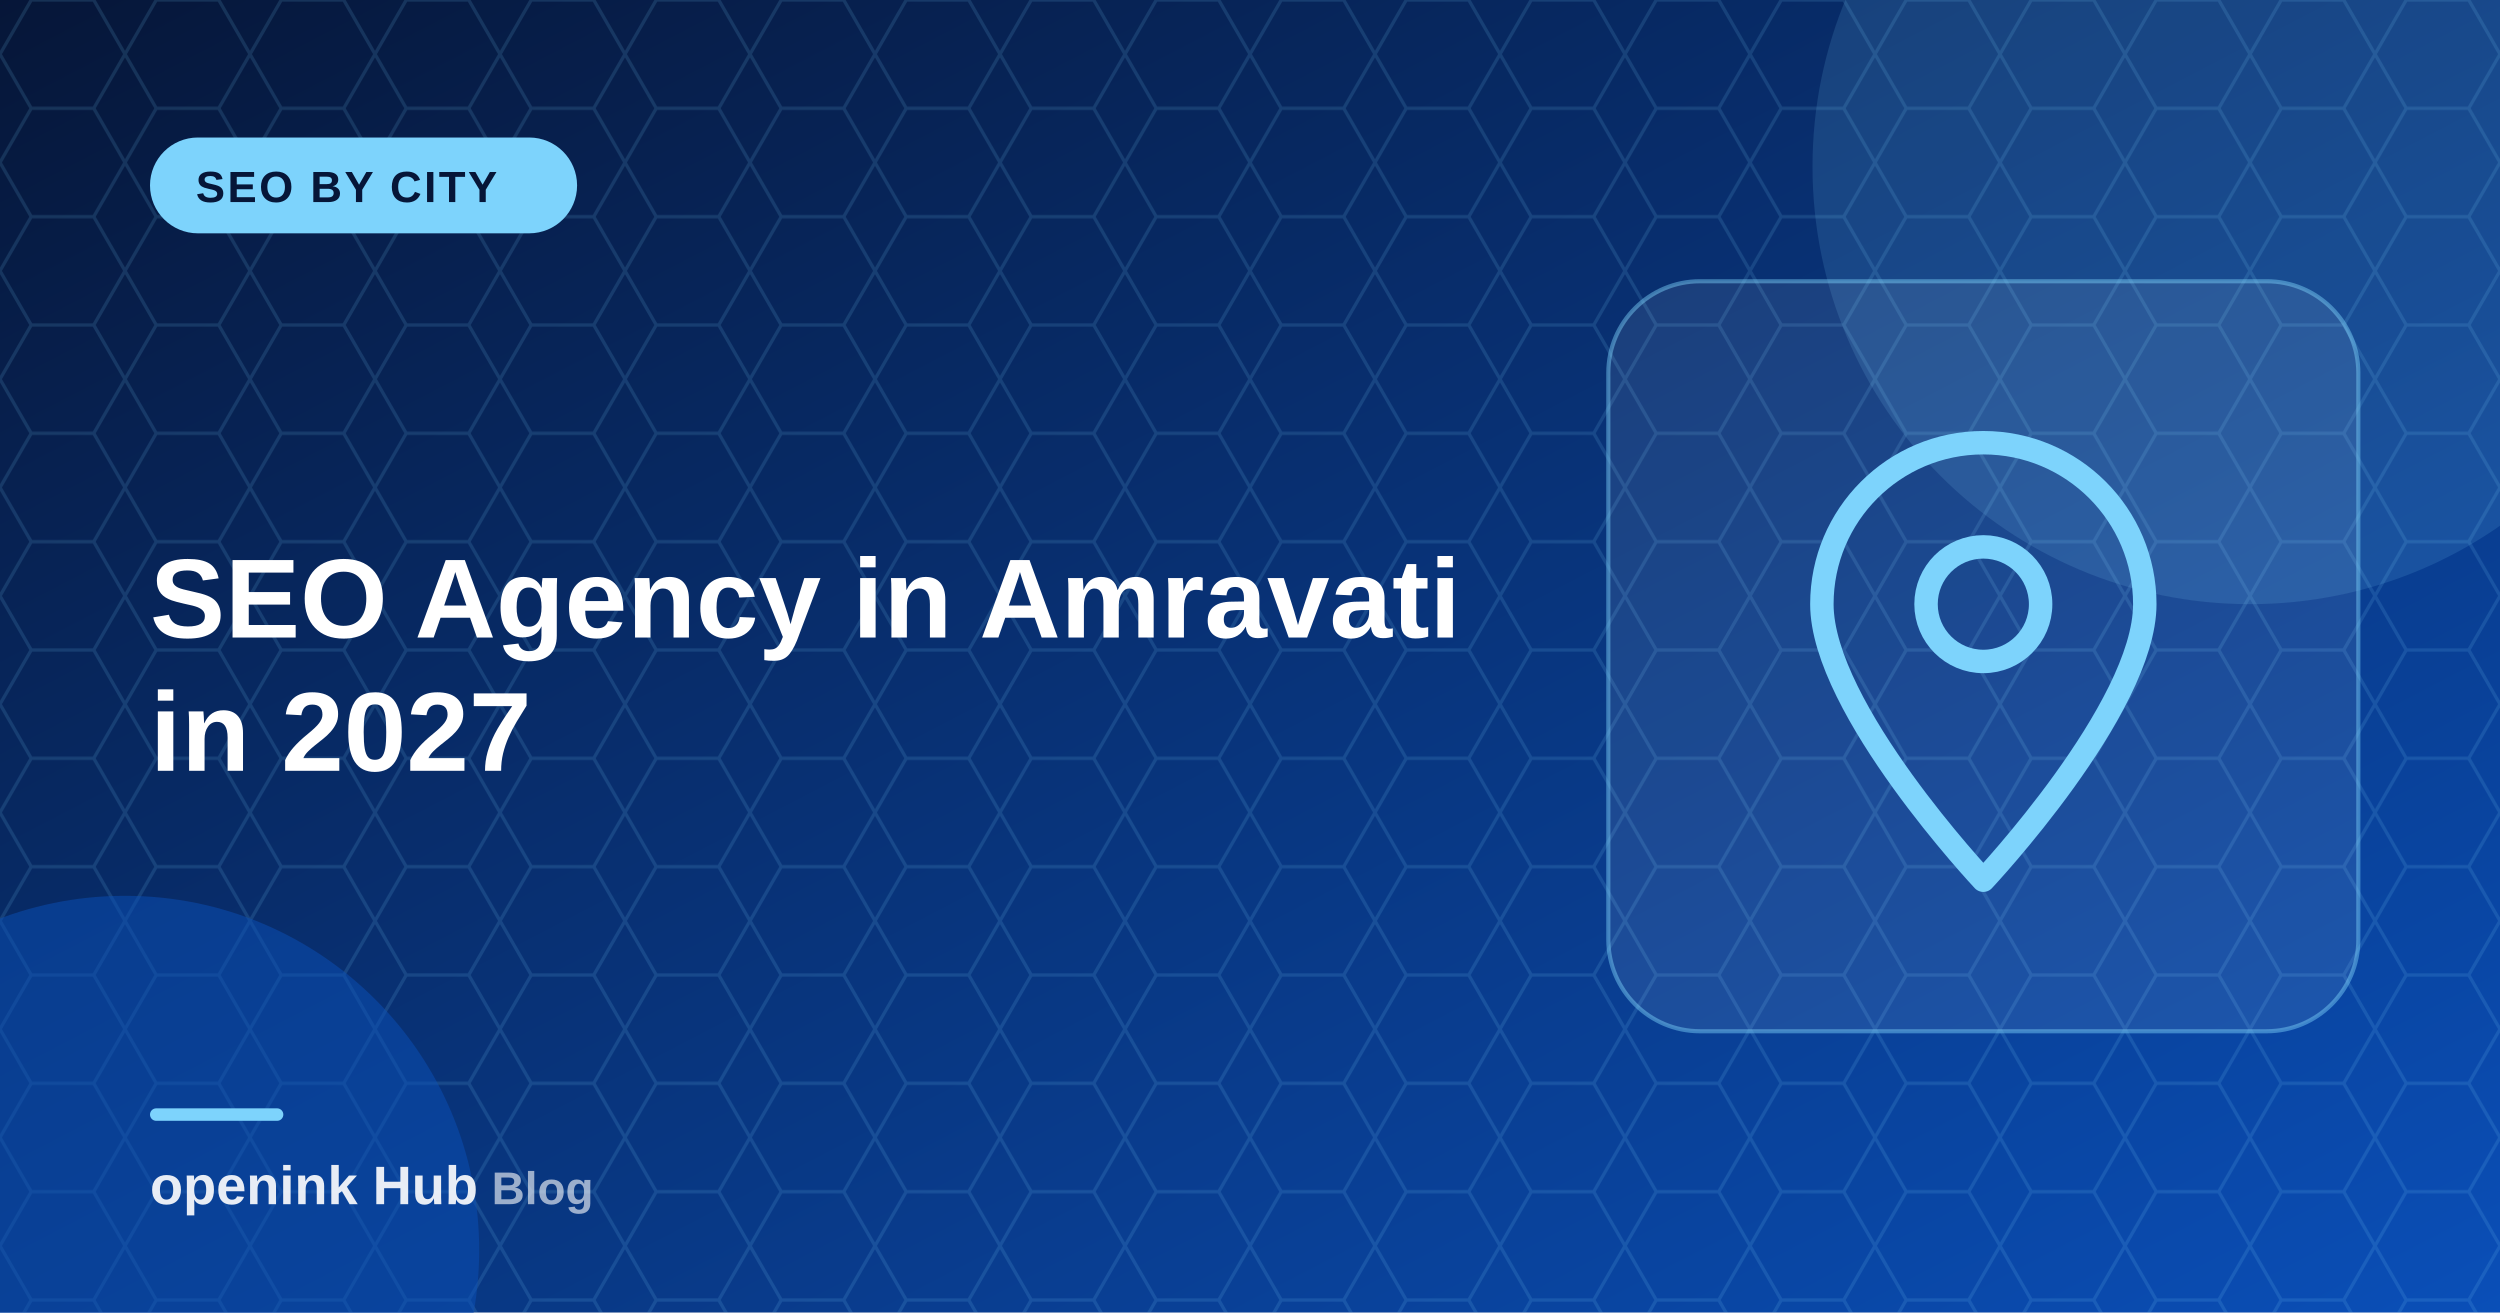
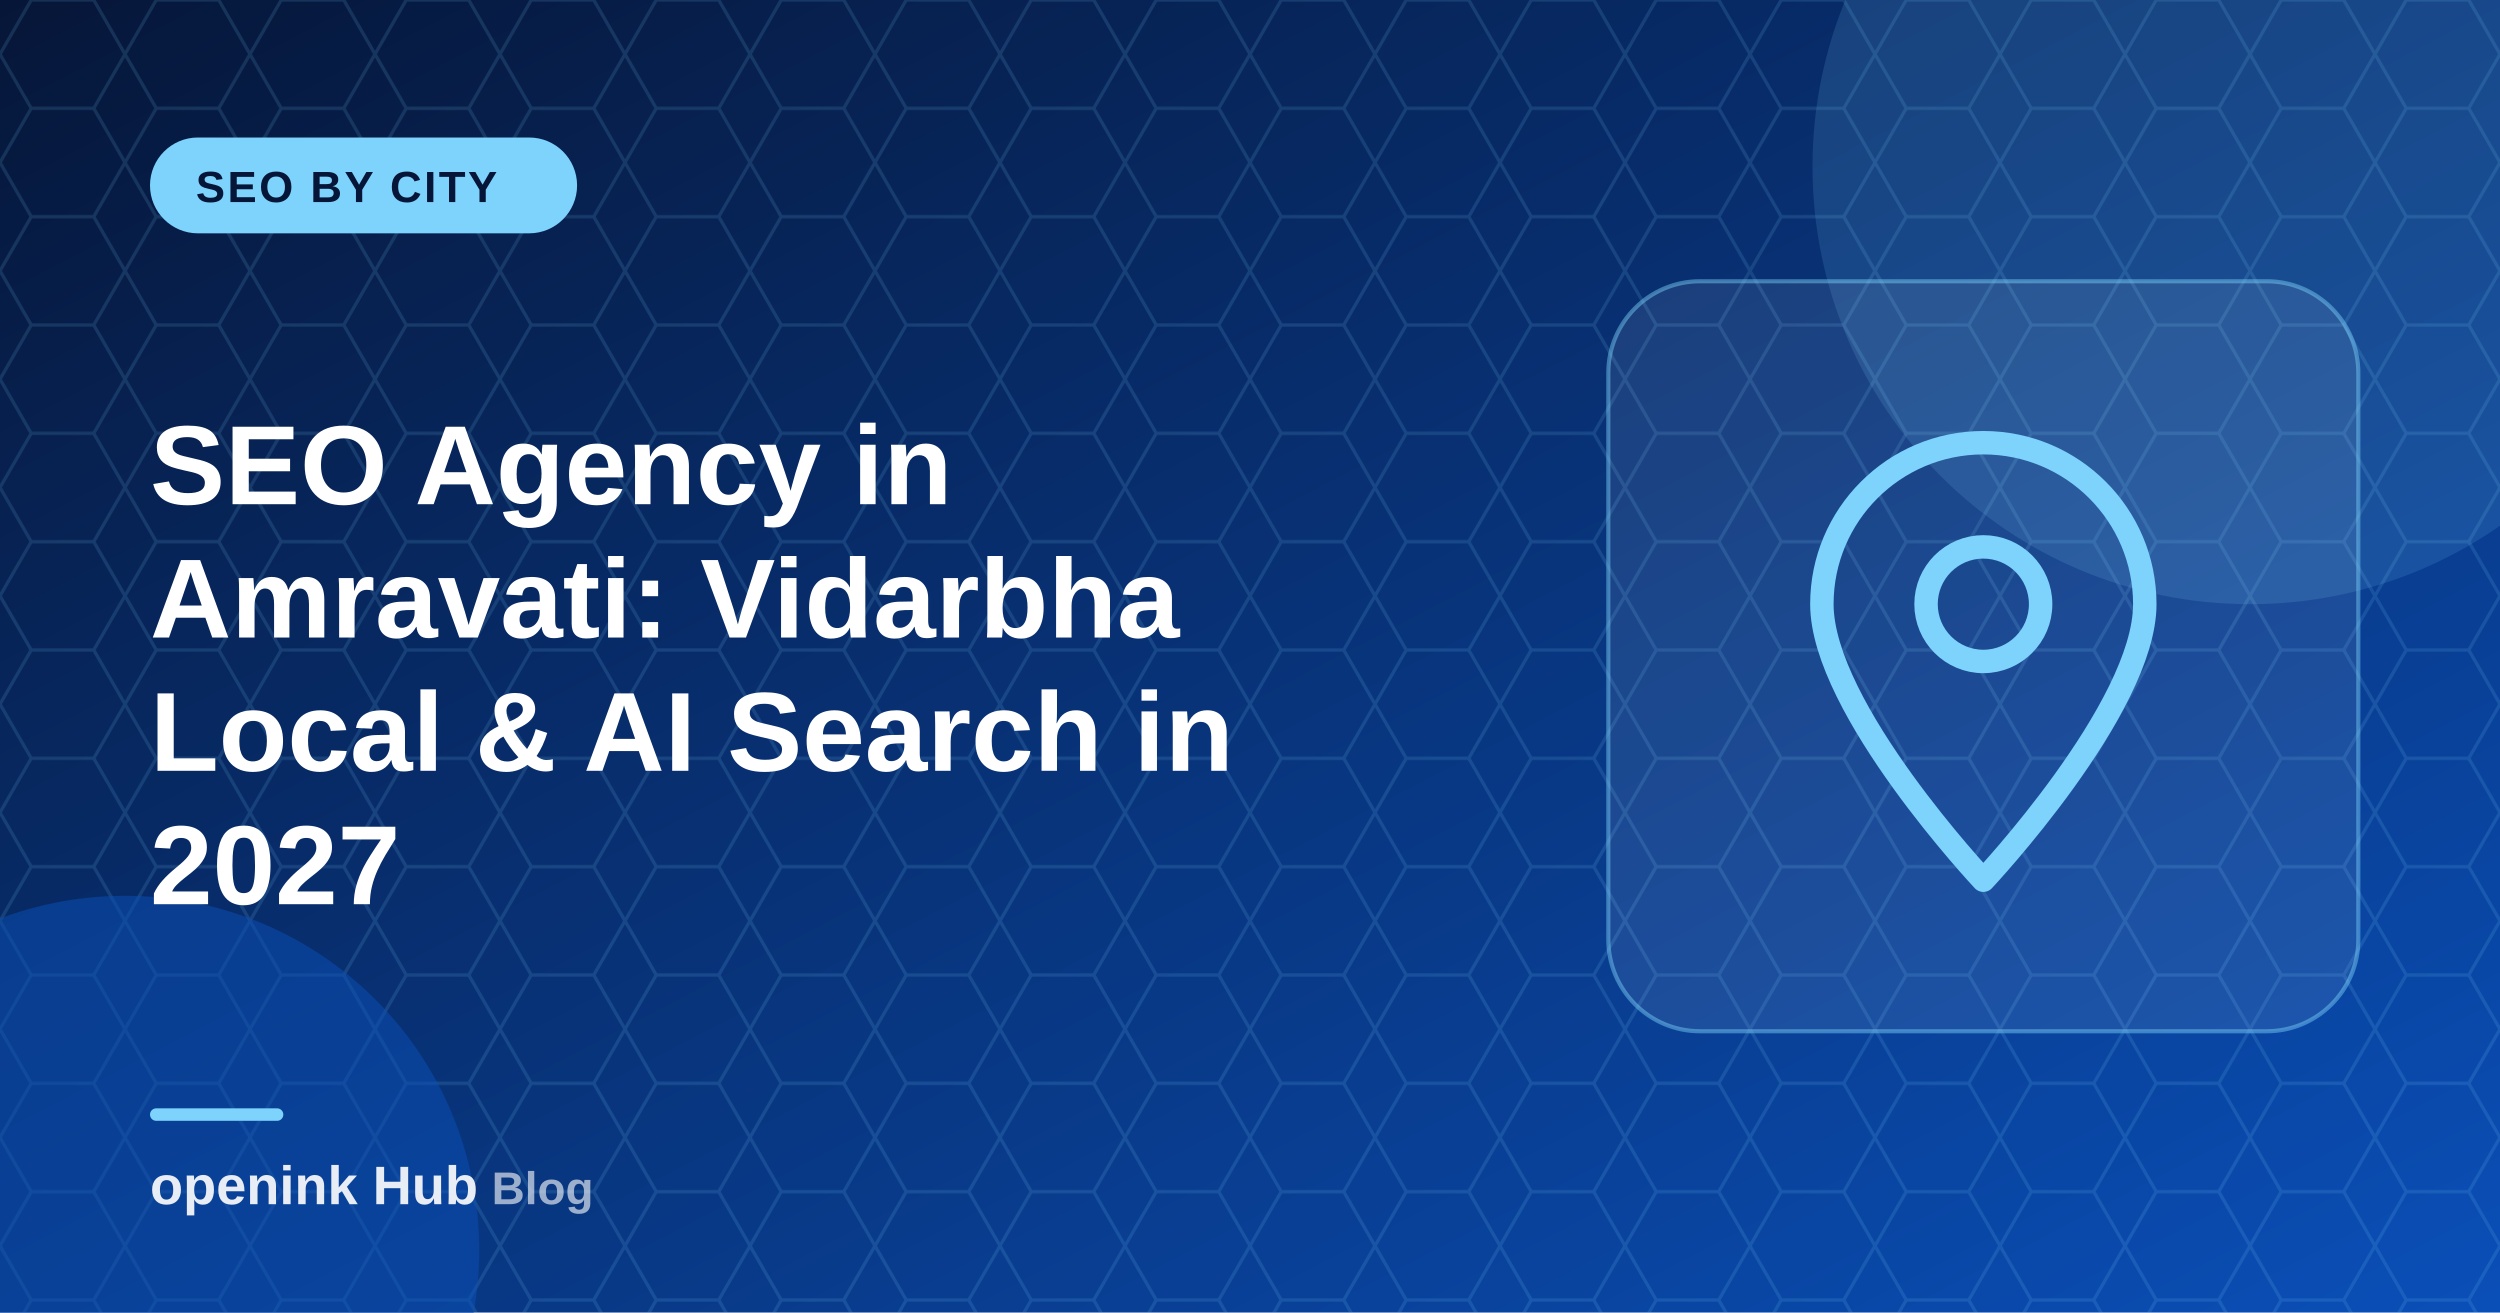
- <svg xmlns="http://www.w3.org/2000/svg" width="1200" height="630" viewBox="0 0 1200 630" role="img" aria-label="SEO Agency in Amravati in 2027">
+ <svg xmlns="http://www.w3.org/2000/svg" width="1200" height="630" viewBox="0 0 1200 630" role="img" aria-label="SEO Agency in Amravati: Vidarbha Local &amp; AI Search in 2027">
  <defs>
    <linearGradient id="g" x1="0" y1="0" x2="1" y2="1">
      <stop offset="0" stop-color="#061638" />
      <stop offset="1" stop-color="#0a4fb8" />
    </linearGradient>
    <pattern id="p" width="60" height="52" patternUnits="userSpaceOnUse">
      <path d="M15 0h30l15 26-15 26H15L0 26Z" fill="none" stroke="#7dd3fc" stroke-width="1.6" />
    </pattern>
    <style>.ic{fill:none;stroke:#7dd3fc;stroke-width:9;stroke-linecap:round;stroke-linejoin:round}.ic .f{fill:#7dd3fc;stroke:none}</style>
  </defs>
  <rect width="1200" height="630" fill="url(#g)" />
  <rect width="1200" height="630" fill="url(#p)" opacity=".14" />
  <circle cx="1080" cy="80" r="210" fill="#7dd3fc" opacity=".14" />
  <circle cx="60" cy="600" r="170" fill="#0a4fb8" opacity=".5" />
  <rect x="772" y="135" width="360" height="360" rx="44" fill="#fff" fill-opacity=".08" stroke="#7dd3fc" stroke-opacity=".45" stroke-width="2" />
  <g class="ic" transform="translate(827 190) scale(1.25)">
    <path d="M100 186S38 120 38 80a62 62 0 0 1 124 0c0 40-62 106-62 106Z" />
    <circle cx="100" cy="80" r="22" />
  </g>
  <rect x="72" y="66" width="205" height="46" rx="23" fill="#7dd3fc" />
  <text x="94" y="97" fill="#061638" font-family="Segoe UI,Arial,sans-serif" font-size="21" font-weight="700" letter-spacing="1.2">SEO BY CITY</text>
-   <text x="72" y="306" fill="#fff" font-family="Segoe UI,Arial,sans-serif" font-size="54" font-weight="800">SEO Agency in Amravati</text>
-   <text x="72" y="370" fill="#fff" font-family="Segoe UI,Arial,sans-serif" font-size="54" font-weight="800">in 2027</text>
+   <text x="72" y="242" fill="#fff" font-family="Segoe UI,Arial,sans-serif" font-size="54" font-weight="800">SEO Agency in</text>
+   <text x="72" y="306" fill="#fff" font-family="Segoe UI,Arial,sans-serif" font-size="54" font-weight="800">Amravati: Vidarbha</text>
+   <text x="72" y="370" fill="#fff" font-family="Segoe UI,Arial,sans-serif" font-size="54" font-weight="800">Local &amp; AI Search in</text>
+   <text x="72" y="434" fill="#fff" font-family="Segoe UI,Arial,sans-serif" font-size="54" font-weight="800">2027</text>
  <rect x="72" y="532" width="64" height="6" rx="3" fill="#7dd3fc" />
  <text x="72" y="578" fill="#fff" fill-opacity=".9" font-family="Segoe UI,Arial,sans-serif" font-size="26" font-weight="700">openink Hub</text>
  <text x="236" y="578" fill="#fff" fill-opacity=".6" font-family="Segoe UI,Arial,sans-serif" font-size="22" font-weight="600">Blog</text>
</svg>
